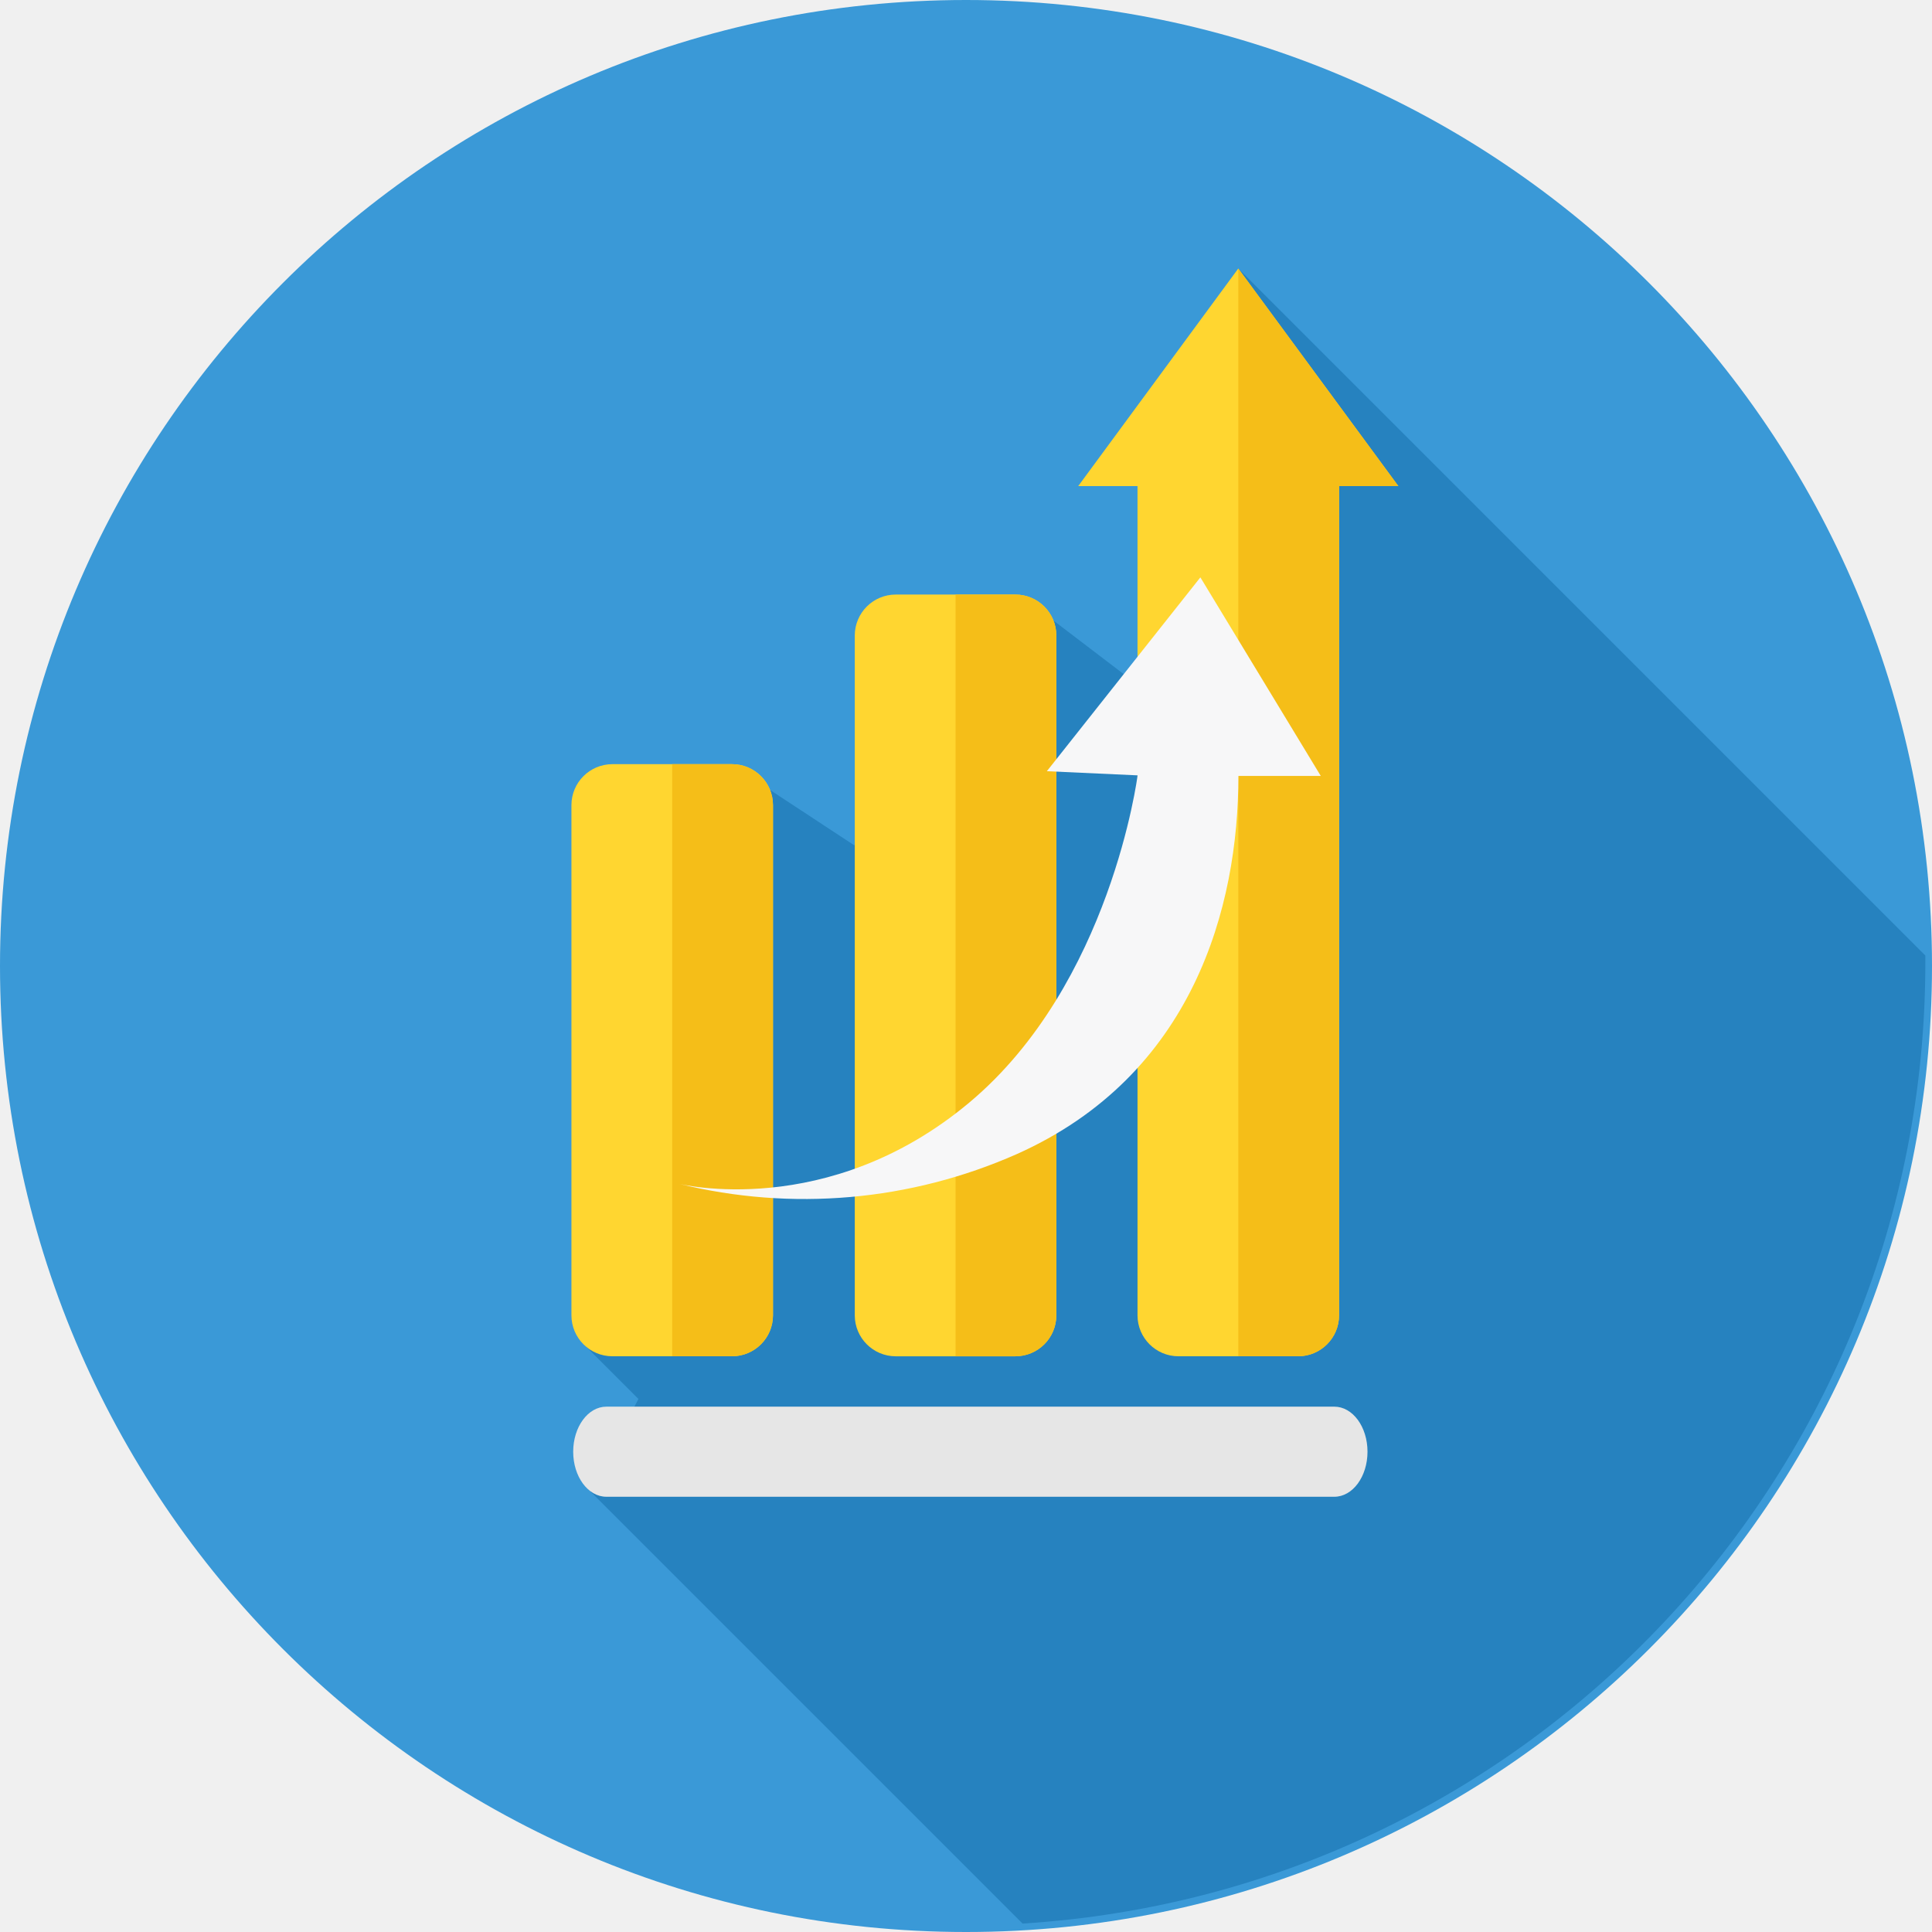
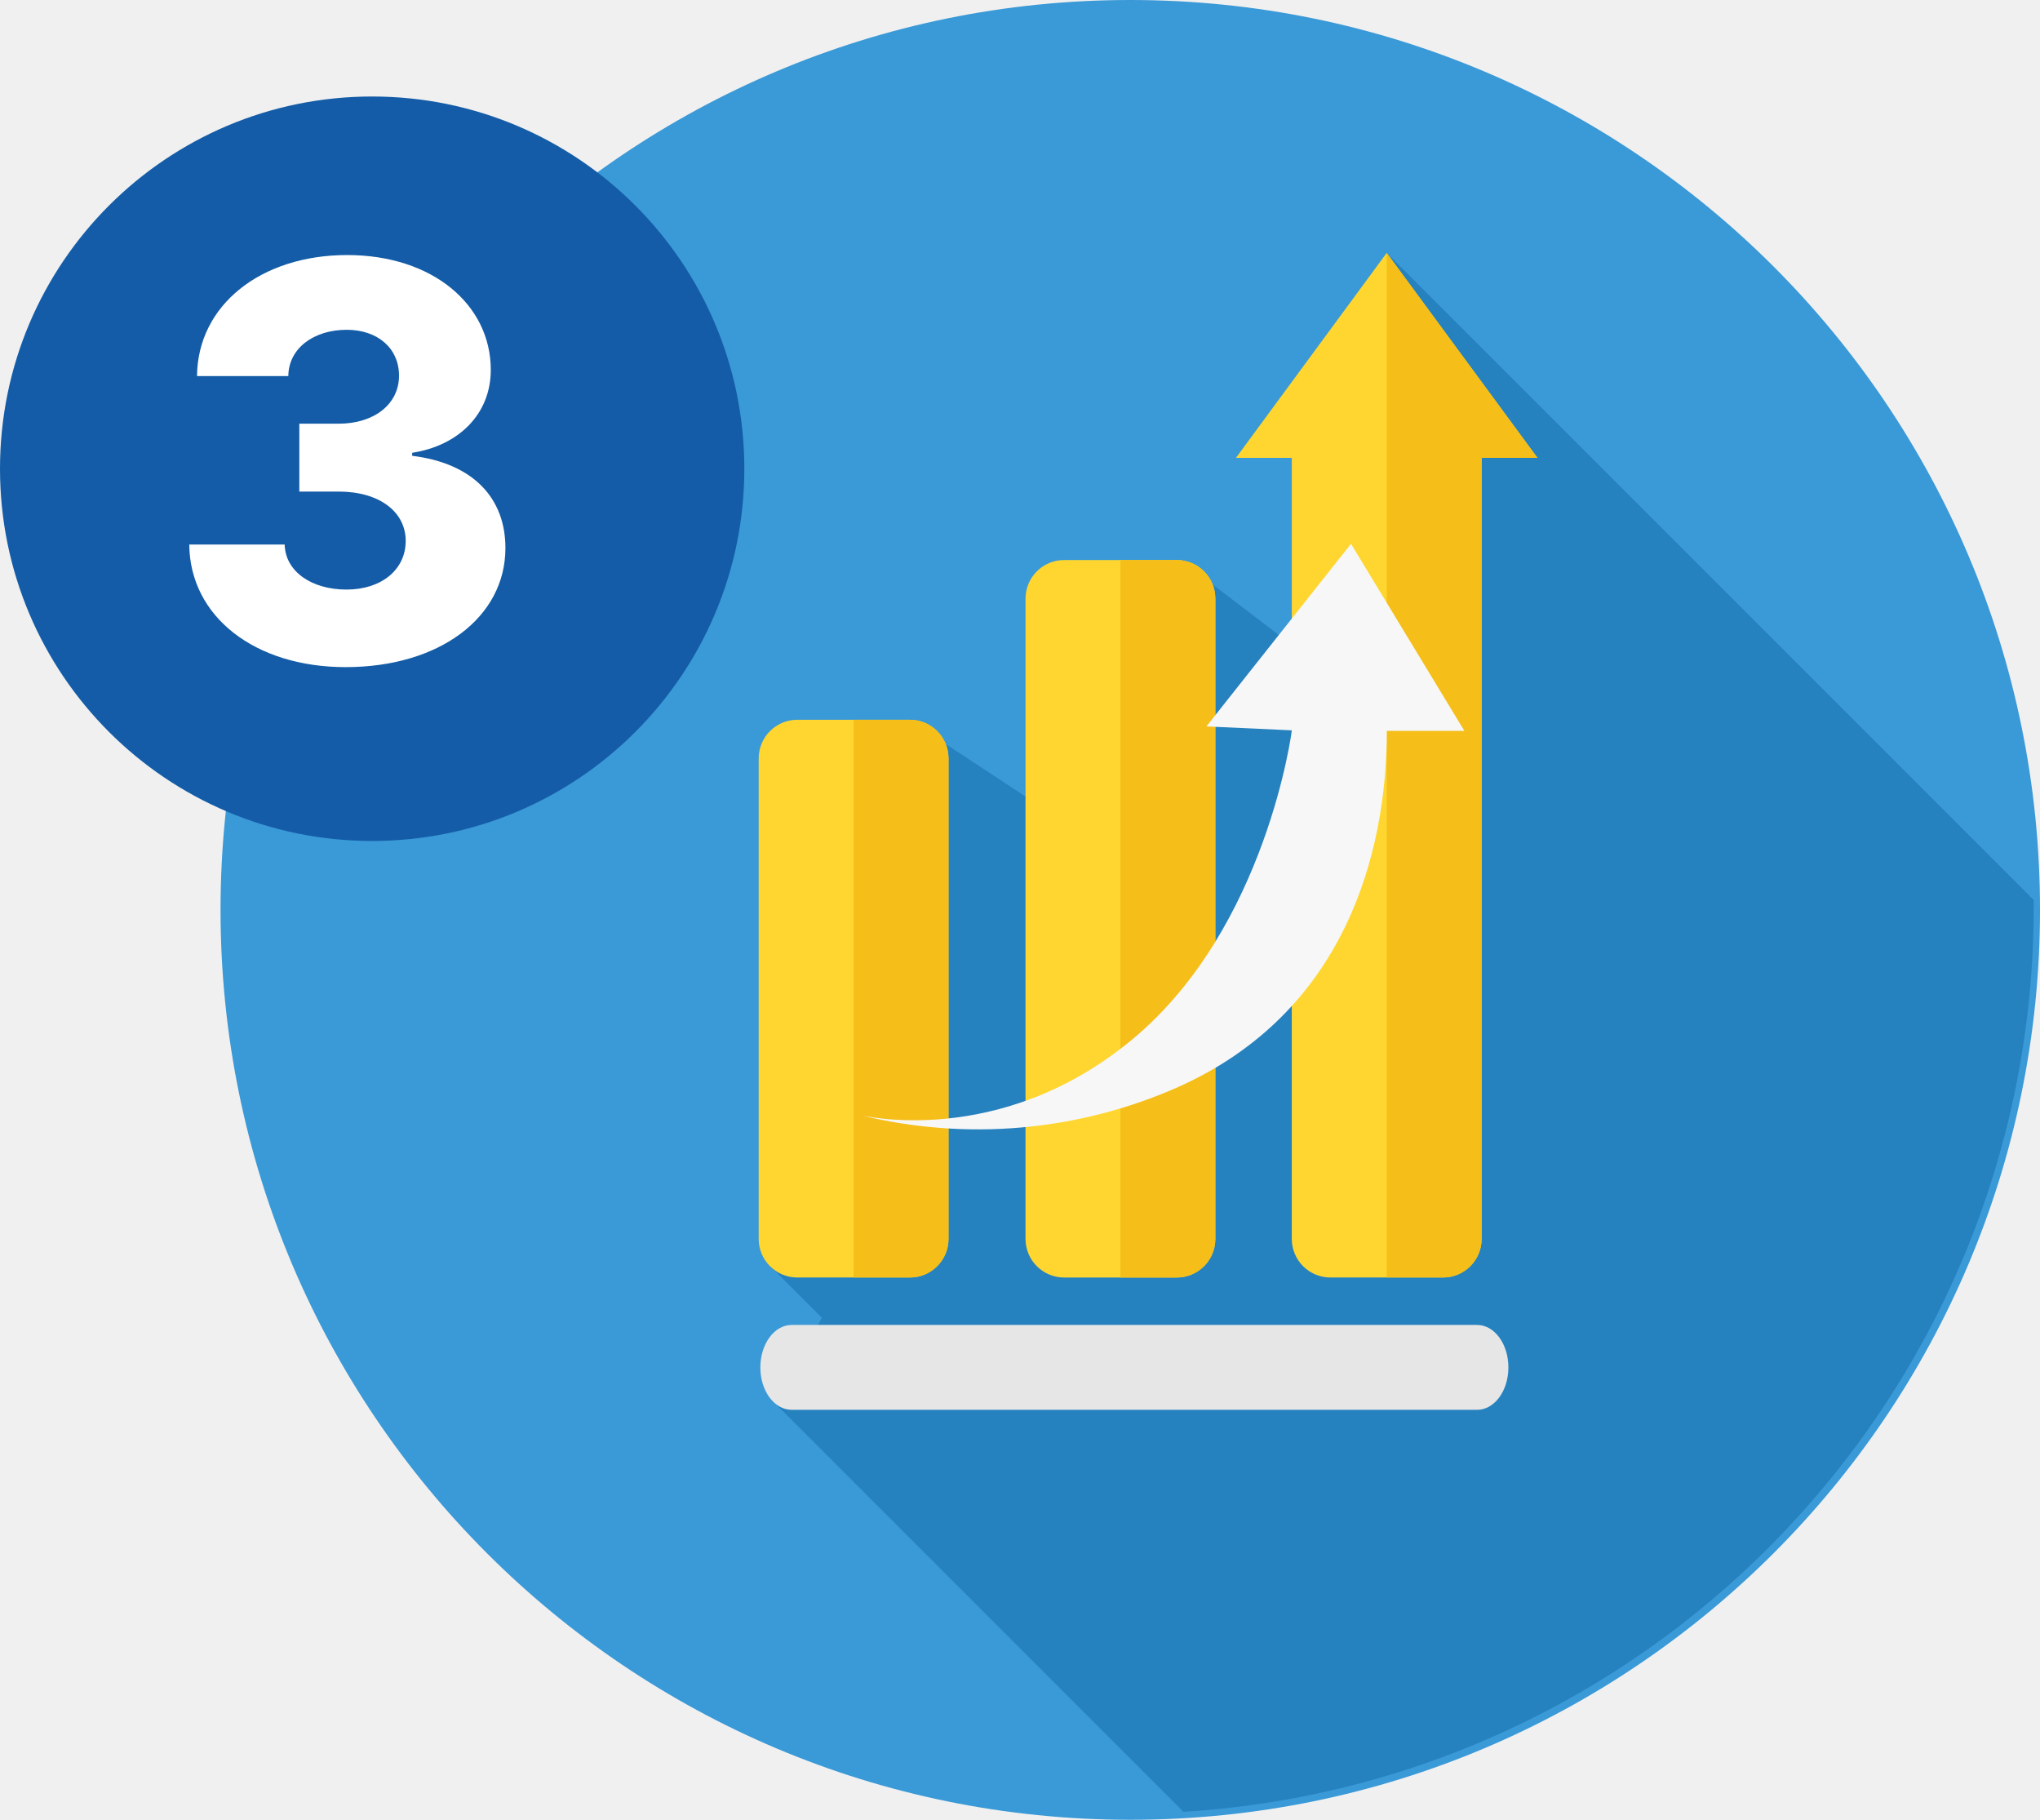
- <svg xmlns="http://www.w3.org/2000/svg" width="132" height="132" viewBox="0 0 132 132">
-   <defs>
-     <style>.a{fill:#3a99d7;}.b{fill:#2682bf;}.c{fill:#e6e6e6;}.d{fill:#ffd630;}.e{fill:#f5be18;}.f{fill:#f7f7f8;}</style>
-   </defs>
-   <g transform="translate(0 -0.003)">
-     <circle class="a" cx="66" cy="66" r="66" transform="translate(0 0.003)" />
-     <path class="b" d="M247.157,118.351l-46.94-46.94-6.885,28.431-5.792-4.415-13.567,15.39-5.792-3.807L155.586,145l3.645,3.645-3.281,6.318,29.525,29.525a65.771,65.771,0,0,0,61.682-65.651Q247.157,118.594,247.157,118.351Z" transform="translate(-115.612 -53.062)" />
-     <path class="c" d="M154.7,374.072h49.734c1.256,0,2.268,1.377,2.268,3.078h0c0,1.7-1.012,3.078-2.268,3.078H154.7c-1.256,0-2.268-1.377-2.268-3.078h0C152.434,375.449,153.446,374.072,154.7,374.072Z" transform="translate(-113.27 -277.962)" />
-     <path class="d" d="M154.755,203.2h8.181a2.8,2.8,0,0,1,2.795,2.795V240.86a2.8,2.8,0,0,1-2.795,2.795h-8.181a2.8,2.8,0,0,1-2.795-2.795V205.989A2.8,2.8,0,0,1,154.755,203.2Z" transform="translate(-112.918 -150.987)" />
-     <path class="e" d="M178.759,203.2h4.09a2.8,2.8,0,0,1,2.795,2.795V240.86a2.8,2.8,0,0,1-2.795,2.795h-4.09Z" transform="translate(-132.832 -150.987)" />
-     <path class="d" d="M230.106,158.111h8.181a2.8,2.8,0,0,1,2.795,2.795v46.454a2.8,2.8,0,0,1-2.795,2.795h-8.181a2.8,2.8,0,0,1-2.795-2.795V160.905A2.8,2.8,0,0,1,230.106,158.111Z" transform="translate(-168.91 -117.486)" />
-     <path class="e" d="M254.108,158.111h4.09a2.8,2.8,0,0,1,2.795,2.795v46.454a2.8,2.8,0,0,1-2.795,2.795h-4.09V158.111Z" transform="translate(-188.822 -117.486)" />
-     <path class="d" d="M304.557,86.275v56.66a2.8,2.8,0,0,1-2.795,2.795h-8.181a2.8,2.8,0,0,1-2.795-2.795V86.275h-4.05l10.935-14.864,10.935,14.864Z" transform="translate(-213.068 -53.062)" />
-     <path class="e" d="M336.185,86.275v56.66a2.8,2.8,0,0,1-2.795,2.795H329.3V71.411l10.935,14.864Z" transform="translate(-244.695 -53.062)" />
-     <path class="f" d="M216.132,153.539l-10.489,13.244,6.2.284s-1.822,14.256-11.5,22.356-19.845,5.548-19.845,5.548a35.847,35.847,0,0,0,23.085-2.025c12.069-5.387,15.147-16.889,15.147-25.839h5.629Z" transform="translate(-134.119 -114.089)" />
+ <svg xmlns="http://www.w3.org/2000/svg" id="Icon-3" width="148" height="132" viewBox="0 0 148 132">
+   <g id="growth" transform="translate(16 -0.003)">
+     <circle id="Elipse_12" data-name="Elipse 12" cx="66" cy="66" r="66" transform="translate(0 0.003)" fill="#3a99d7" />
+     <path id="Caminho_64" data-name="Caminho 64" d="M247.157,118.351l-46.94-46.94-6.885,28.431-5.792-4.415-13.567,15.39-5.792-3.807L155.586,145l3.645,3.645-3.281,6.318,29.525,29.525a65.771,65.771,0,0,0,61.682-65.651Q247.157,118.594,247.157,118.351Z" transform="translate(-115.612 -53.062)" fill="#2682bf" />
+     <path id="Caminho_65" data-name="Caminho 65" d="M154.7,374.072h49.734c1.256,0,2.268,1.377,2.268,3.078h0c0,1.7-1.012,3.078-2.268,3.078H154.7c-1.256,0-2.268-1.377-2.268-3.078h0C152.434,375.449,153.446,374.072,154.7,374.072Z" transform="translate(-113.27 -277.962)" fill="#e6e6e6" />
+     <path id="Caminho_66" data-name="Caminho 66" d="M154.755,203.2h8.181a2.8,2.8,0,0,1,2.795,2.795V240.86a2.8,2.8,0,0,1-2.795,2.795h-8.181a2.8,2.8,0,0,1-2.795-2.795V205.989A2.8,2.8,0,0,1,154.755,203.2Z" transform="translate(-112.918 -150.987)" fill="#ffd630" />
+     <path id="Caminho_67" data-name="Caminho 67" d="M178.759,203.2h4.09a2.8,2.8,0,0,1,2.795,2.795V240.86a2.8,2.8,0,0,1-2.795,2.795h-4.09Z" transform="translate(-132.832 -150.987)" fill="#f5be18" />
+     <path id="Caminho_68" data-name="Caminho 68" d="M230.106,158.111h8.181a2.8,2.8,0,0,1,2.795,2.795v46.454a2.8,2.8,0,0,1-2.795,2.795h-8.181a2.8,2.8,0,0,1-2.795-2.795V160.905A2.8,2.8,0,0,1,230.106,158.111Z" transform="translate(-168.91 -117.486)" fill="#ffd630" />
+     <path id="Caminho_69" data-name="Caminho 69" d="M254.108,158.111h4.09a2.8,2.8,0,0,1,2.795,2.795v46.454a2.8,2.8,0,0,1-2.795,2.795h-4.09V158.111Z" transform="translate(-188.822 -117.486)" fill="#f5be18" />
+     <path id="Caminho_70" data-name="Caminho 70" d="M304.557,86.275v56.66a2.8,2.8,0,0,1-2.795,2.795h-8.181a2.8,2.8,0,0,1-2.795-2.795V86.275h-4.05l10.935-14.864,10.935,14.864Z" transform="translate(-213.068 -53.062)" fill="#ffd630" />
+     <path id="Caminho_71" data-name="Caminho 71" d="M336.185,86.275v56.66a2.8,2.8,0,0,1-2.795,2.795H329.3V71.411l10.935,14.864Z" transform="translate(-244.695 -53.062)" fill="#f5be18" />
+     <path id="Caminho_72" data-name="Caminho 72" d="M216.132,153.539l-10.489,13.244,6.2.284s-1.822,14.256-11.5,22.356-19.845,5.548-19.845,5.548a35.847,35.847,0,0,0,23.085-2.025c12.069-5.387,15.147-16.889,15.147-25.839h5.629Z" transform="translate(-134.119 -114.089)" fill="#f7f7f8" />
  </g>
+   <circle id="Elipse_17" data-name="Elipse 17" cx="27" cy="27" r="27" transform="translate(0 7)" fill="#145ca7" />
+   <text id="_3" data-name="3" transform="translate(25 48)" fill="#fff" font-size="40" font-family="SFProDisplay-Heavy, SF Pro Display" font-weight="800">
+     <tspan x="-12.988" y="0">3</tspan>
+   </text>
</svg>
